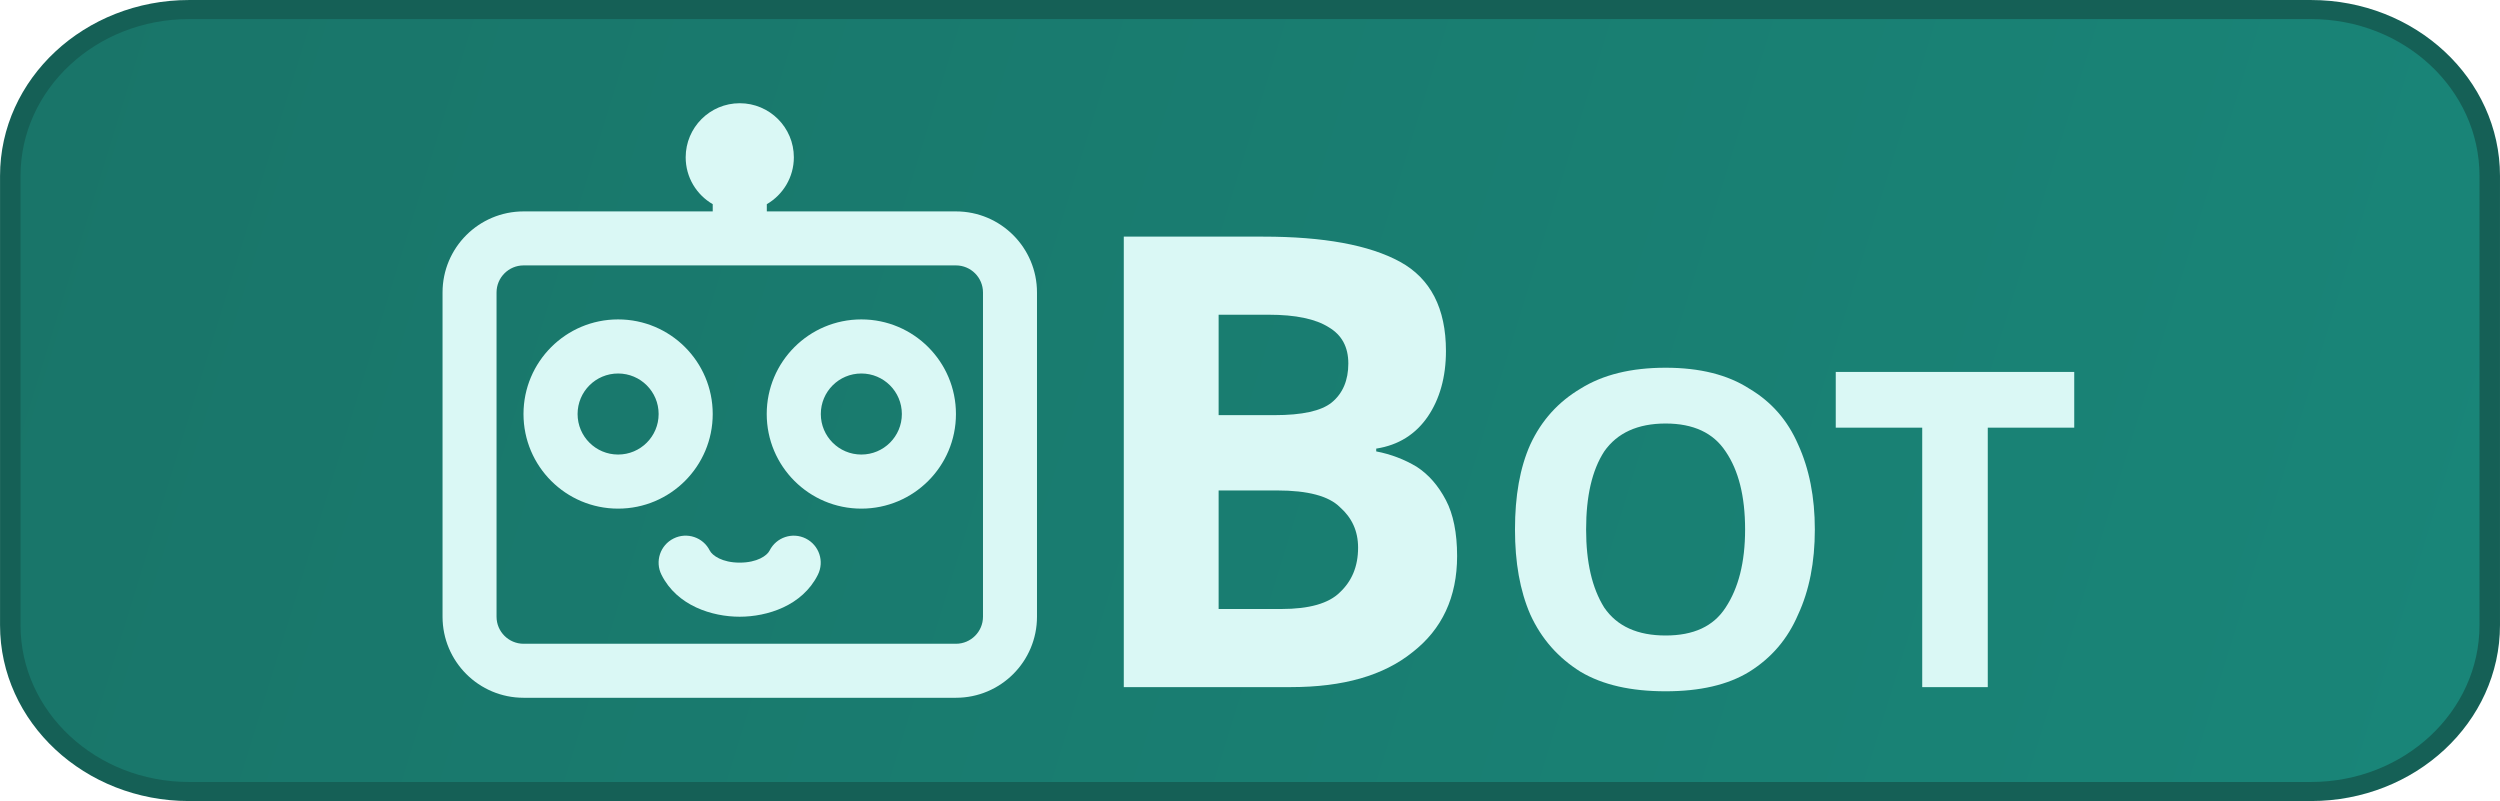
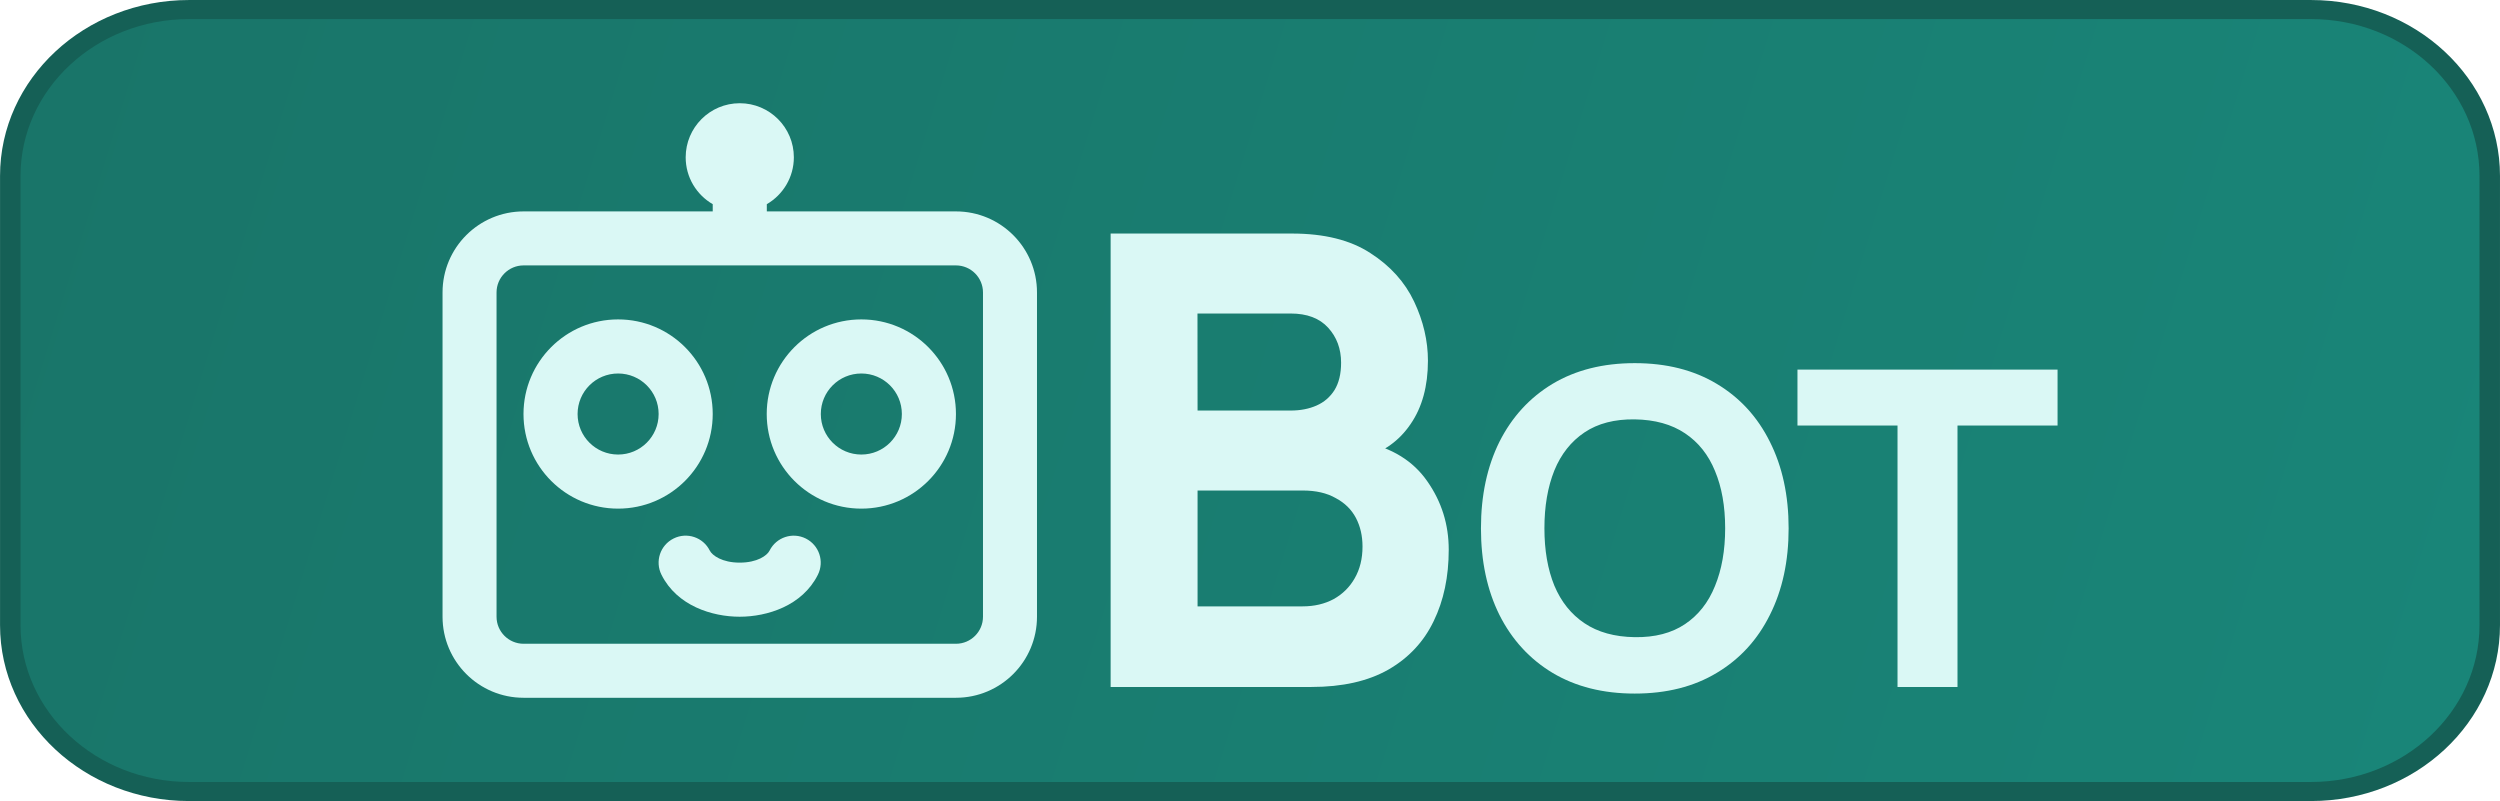
<svg xmlns="http://www.w3.org/2000/svg" xmlns:xlink="http://www.w3.org/1999/xlink" width="28.009mm" height="8.974mm" viewBox="0 0 28.009 8.974" version="1.1" id="svg1">
  <defs id="defs1">
    <linearGradient id="linearGradient4">
      <stop style="stop-color:#197569;stop-opacity:1;" offset="0" id="stop3" />
      <stop style="stop-color:#198578;stop-opacity:1;" offset="1" id="stop4" />
    </linearGradient>
    <linearGradient id="swatch61">
      <stop style="stop-color:#197569;stop-opacity:1;" offset="0" id="stop61" />
    </linearGradient>
    <linearGradient id="linearGradient57">
      <stop style="stop-color:#ffffff;stop-opacity:1;" offset="0" id="stop57" />
      <stop style="stop-color:#ffffff;stop-opacity:0;" offset="1" id="stop58" />
    </linearGradient>
    <linearGradient xlink:href="#linearGradient57" id="linearGradient58" x1="55.894" y1="256" x2="456.107" y2="256" gradientUnits="userSpaceOnUse" />
    <linearGradient xlink:href="#linearGradient4" id="linearGradient20" gradientUnits="userSpaceOnUse" x1="22.421" y1="37.591" x2="51.74" y2="45.998" />
  </defs>
  <g id="g19" style="display:inline" transform="translate(-80.80997,-26.78404)">
    <g id="g37" transform="translate(1.774588,-0.5105702)">
-       <path id="path14" style="fill:url(#linearGradient20);fill-opacity:1;stroke:#156056;stroke-width:0.5;stroke-dasharray:none;stroke-opacity:1;paint-order:stroke fill markers" d="M 24.137,36.795 H 50.024 a 2.056,2.056 45 0 1 2.056,2.056 v 5.888 A 2.056,2.056 135 0 1 50.024,46.795 H 24.137 a 2.056,2.056 45 0 1 -2.056,-2.056 l 0,-5.888 A 2.056,2.056 135 0 1 24.137,36.795 Z" transform="matrix(0.9183412,0,0,0.854711,58.98747,-3.940634)" />
+       <path id="path14" style="fill:url(#linearGradient20);fill-opacity:1;stroke:#156056;stroke-width:0.5;stroke-dasharray:none;stroke-opacity:1;paint-order:stroke fill markers" d="M 24.137,36.795 H 50.024 a 2.056,2.056 45 0 1 2.056,2.056 v 5.888 A 2.056,2.056 135 0 1 50.024,46.795 H 24.137 A 2.056,2.056 45 0 1 22.081,44.739 V 38.851 A 2.056,2.056 135 0 1 24.137,36.795 Z" transform="matrix(0.9183412,0,0,0.854711,58.98747,-3.940634)" />
      <g id="g18" transform="translate(35.72744,-25.06988)">
-         <text xml:space="preserve" style="font-style:normal;font-variant:normal;font-weight:800;font-stretch:normal;font-size:7.056px;font-family:Manrope;-inkscape-font-specification:'Manrope Ultra-Bold';writing-mode:lr-tb;direction:ltr;fill:#daf8f5;fill-opacity:1;stroke:none;stroke-width:1;stroke-dasharray:none;stroke-opacity:1;paint-order:stroke fill markers" x="55.257" y="60.061" id="text17">
-           <tspan id="tspan17" style="font-size:7.056px;stroke-width:1" x="55.257" y="60.061">B<tspan style="font-size:4.939px" id="tspan23">OT</tspan>
-           </tspan>
-         </text>
+         <g id="text17" style="font-weight:800;font-size:7.056px;font-family:Manrope;-inkscape-font-specification:'Manrope Ultra-Bold';fill:#daf8f5;paint-order:stroke fill markers" aria-label="BOT">
+           <path d="m 55.751,60.061 v -5.08 h 2.032 q 0.543,0 0.878,0.219 0.335,0.215 0.49,0.543 0.155,0.328 0.155,0.663 0,0.427 -0.194,0.709 -0.191,0.282 -0.526,0.377 v -0.176 q 0.476,0.099 0.713,0.441 0.24,0.342 0.24,0.766 0,0.455 -0.169,0.801 -0.166,0.346 -0.508,0.543 -0.342,0.194 -0.861,0.194 z m 0.974,-0.903 h 1.178 q 0.194,0 0.346,-0.081 0.152,-0.085 0.236,-0.233 0.088,-0.152 0.088,-0.356 0,-0.18 -0.074,-0.321 -0.074,-0.141 -0.226,-0.222 -0.148,-0.085 -0.37,-0.085 h -1.178 z m 0,-2.194 h 1.044 q 0.162,0 0.289,-0.056 0.127,-0.056 0.201,-0.173 0.074,-0.12 0.074,-0.307 0,-0.233 -0.145,-0.392 -0.145,-0.159 -0.42,-0.159 h -1.044 z" id="path13" />
+           <path style="font-size:4.939px" d="m 61.623,60.135 q -0.533,0 -0.921,-0.232 -0.385,-0.232 -0.595,-0.649 -0.207,-0.417 -0.207,-0.97 0,-0.553 0.207,-0.97 0.21,-0.417 0.595,-0.649 0.388,-0.232 0.921,-0.232 0.533,0 0.919,0.232 0.388,0.232 0.595,0.649 0.21,0.417 0.21,0.97 0,0.553 -0.21,0.97 -0.207,0.417 -0.595,0.649 -0.385,0.232 -0.919,0.232 z m 0,-0.632 q 0.338,0.005 0.563,-0.146 0.225,-0.151 0.336,-0.427 0.114,-0.277 0.114,-0.647 0,-0.37 -0.114,-0.642 -0.111,-0.272 -0.336,-0.422 -0.225,-0.151 -0.563,-0.156 -0.338,-0.005 -0.563,0.146 -0.225,0.151 -0.338,0.427 -0.111,0.277 -0.111,0.647 0,0.37 0.111,0.642 0.114,0.272 0.338,0.422 0.225,0.151 0.563,0.156 z m 2.944,0.558 V 57.132 H 63.446 v -0.627 h 2.914 v 0.627 h -1.121 v 2.929 z" id="path15" />
+         </g>
        <path fill-rule="evenodd" clip-rule="evenodd" d="m 52.202,54.127 c 0,0.224 -0.122,0.42 -0.303,0.525 v 0.081 h 2.119 c 0.502,0 0.908,0.407 0.908,0.908 v 3.633 c 0,0.502 -0.407,0.908 -0.908,0.908 h -4.844 c -0.502,0 -0.908,-0.407 -0.908,-0.908 v -3.633 c 0,-0.502 0.407,-0.908 0.908,-0.908 h 2.119 v -0.081 c -0.181,-0.105 -0.303,-0.3 -0.303,-0.525 0,-0.334 0.271,-0.606 0.606,-0.606 0.334,0 0.606,0.271 0.606,0.606 z m -3.028,1.211 h 2.119 0.606 2.119 c 0.167,0 0.303,0.136 0.303,0.303 v 3.633 c 0,0.167 -0.136,0.303 -0.303,0.303 h -4.844 c -0.167,0 -0.303,-0.136 -0.303,-0.303 v -3.633 c 0,-0.167 0.136,-0.303 0.303,-0.303 z m 3.33,1.665 c 0,-0.251 0.203,-0.454 0.454,-0.454 0.251,0 0.454,0.203 0.454,0.454 0,0.251 -0.203,0.454 -0.454,0.454 -0.251,0 -0.454,-0.203 -0.454,-0.454 z m 0.454,-1.06 c -0.585,0 -1.06,0.474 -1.06,1.06 0,0.585 0.474,1.06 1.06,1.06 0.585,0 1.06,-0.474 1.06,-1.06 0,-0.585 -0.474,-1.06 -1.06,-1.06 z m -2.725,0.606 c -0.251,0 -0.454,0.203 -0.454,0.454 0,0.251 0.203,0.454 0.454,0.454 0.251,0 0.454,-0.203 0.454,-0.454 0,-0.251 -0.203,-0.454 -0.454,-0.454 z m -1.06,0.454 c 0,-0.585 0.474,-1.06 1.06,-1.06 0.585,0 1.06,0.474 1.06,1.06 0,0.585 -0.474,1.06 -1.06,1.06 -0.585,0 -1.06,-0.474 -1.06,-1.06 z m 2.087,1.53 c -0.075,-0.15 -0.257,-0.21 -0.406,-0.135 -0.15,0.075 -0.21,0.257 -0.135,0.406 0.174,0.348 0.568,0.47 0.876,0.47 0.308,0 0.702,-0.122 0.876,-0.47 0.075,-0.15 0.014,-0.331 -0.135,-0.406 -0.15,-0.075 -0.331,-0.014 -0.406,0.135 -0.028,0.056 -0.138,0.135 -0.335,0.135 -0.196,0 -0.307,-0.08 -0.335,-0.135 z" fill="#000000" id="path1-3" style="fill:#daf8f5;fill-opacity:1;stroke:none;stroke-width:0.303;stroke-opacity:1" />
      </g>
    </g>
  </g>
</svg>
